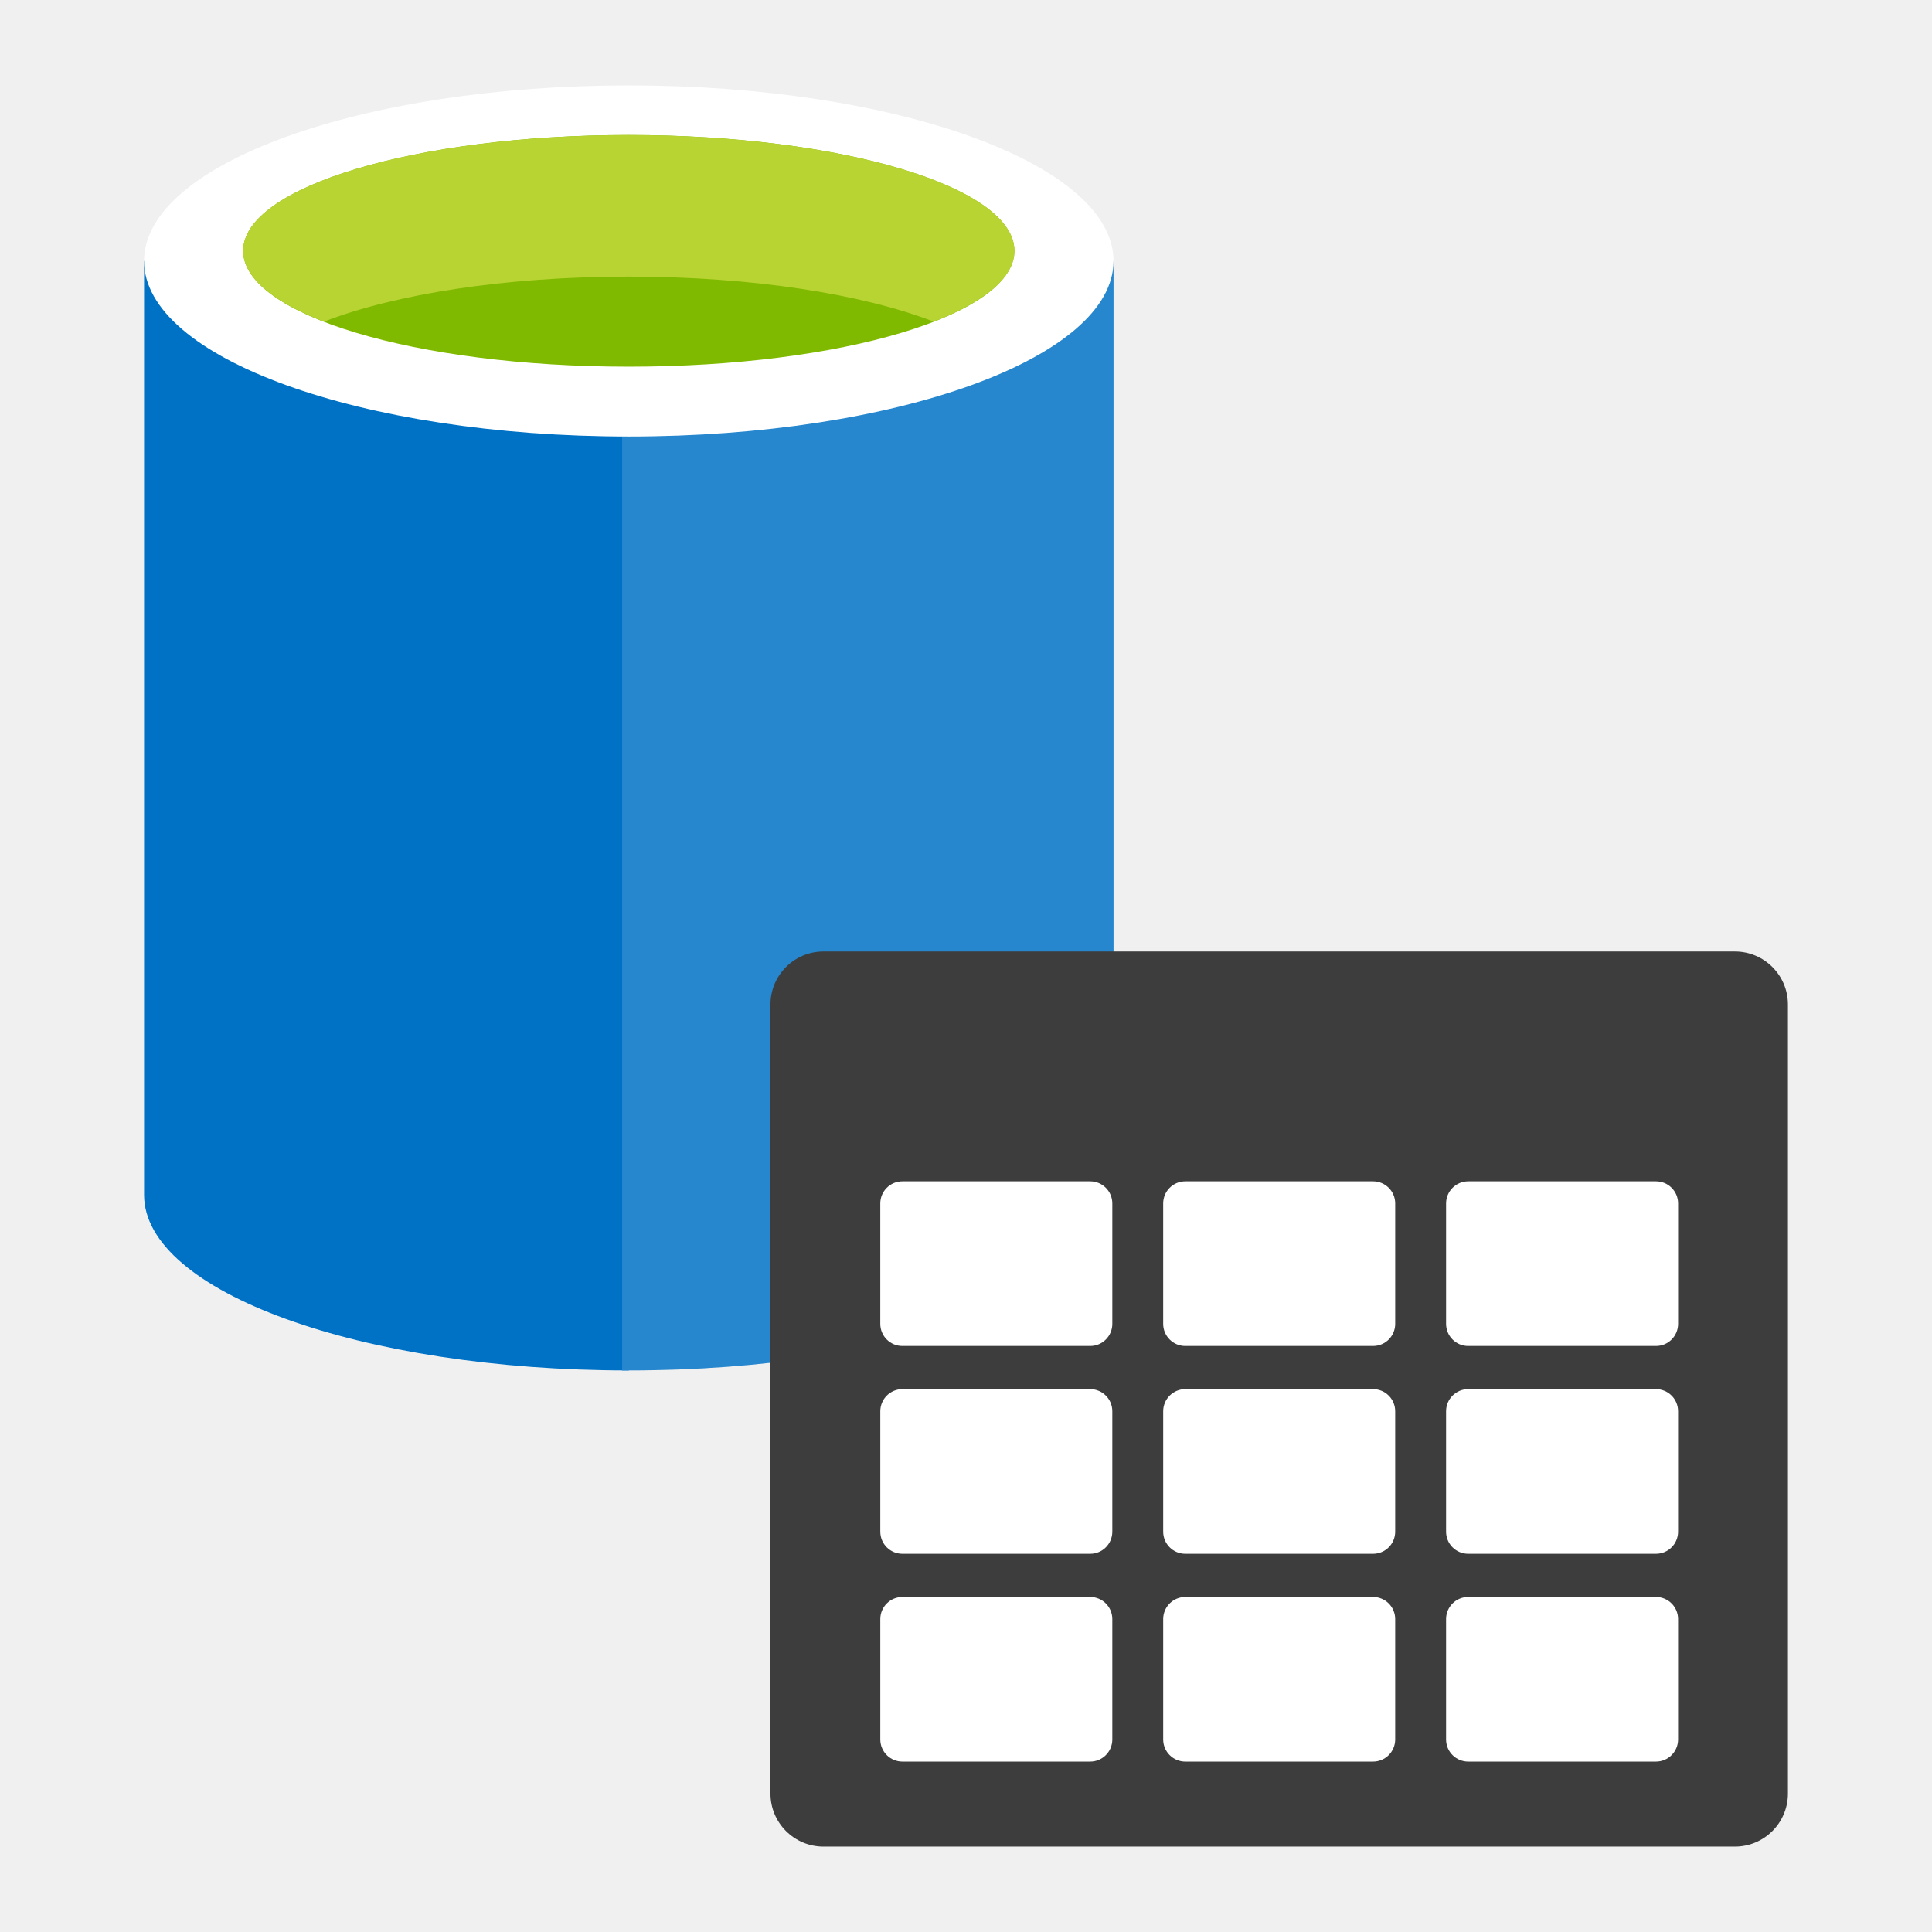
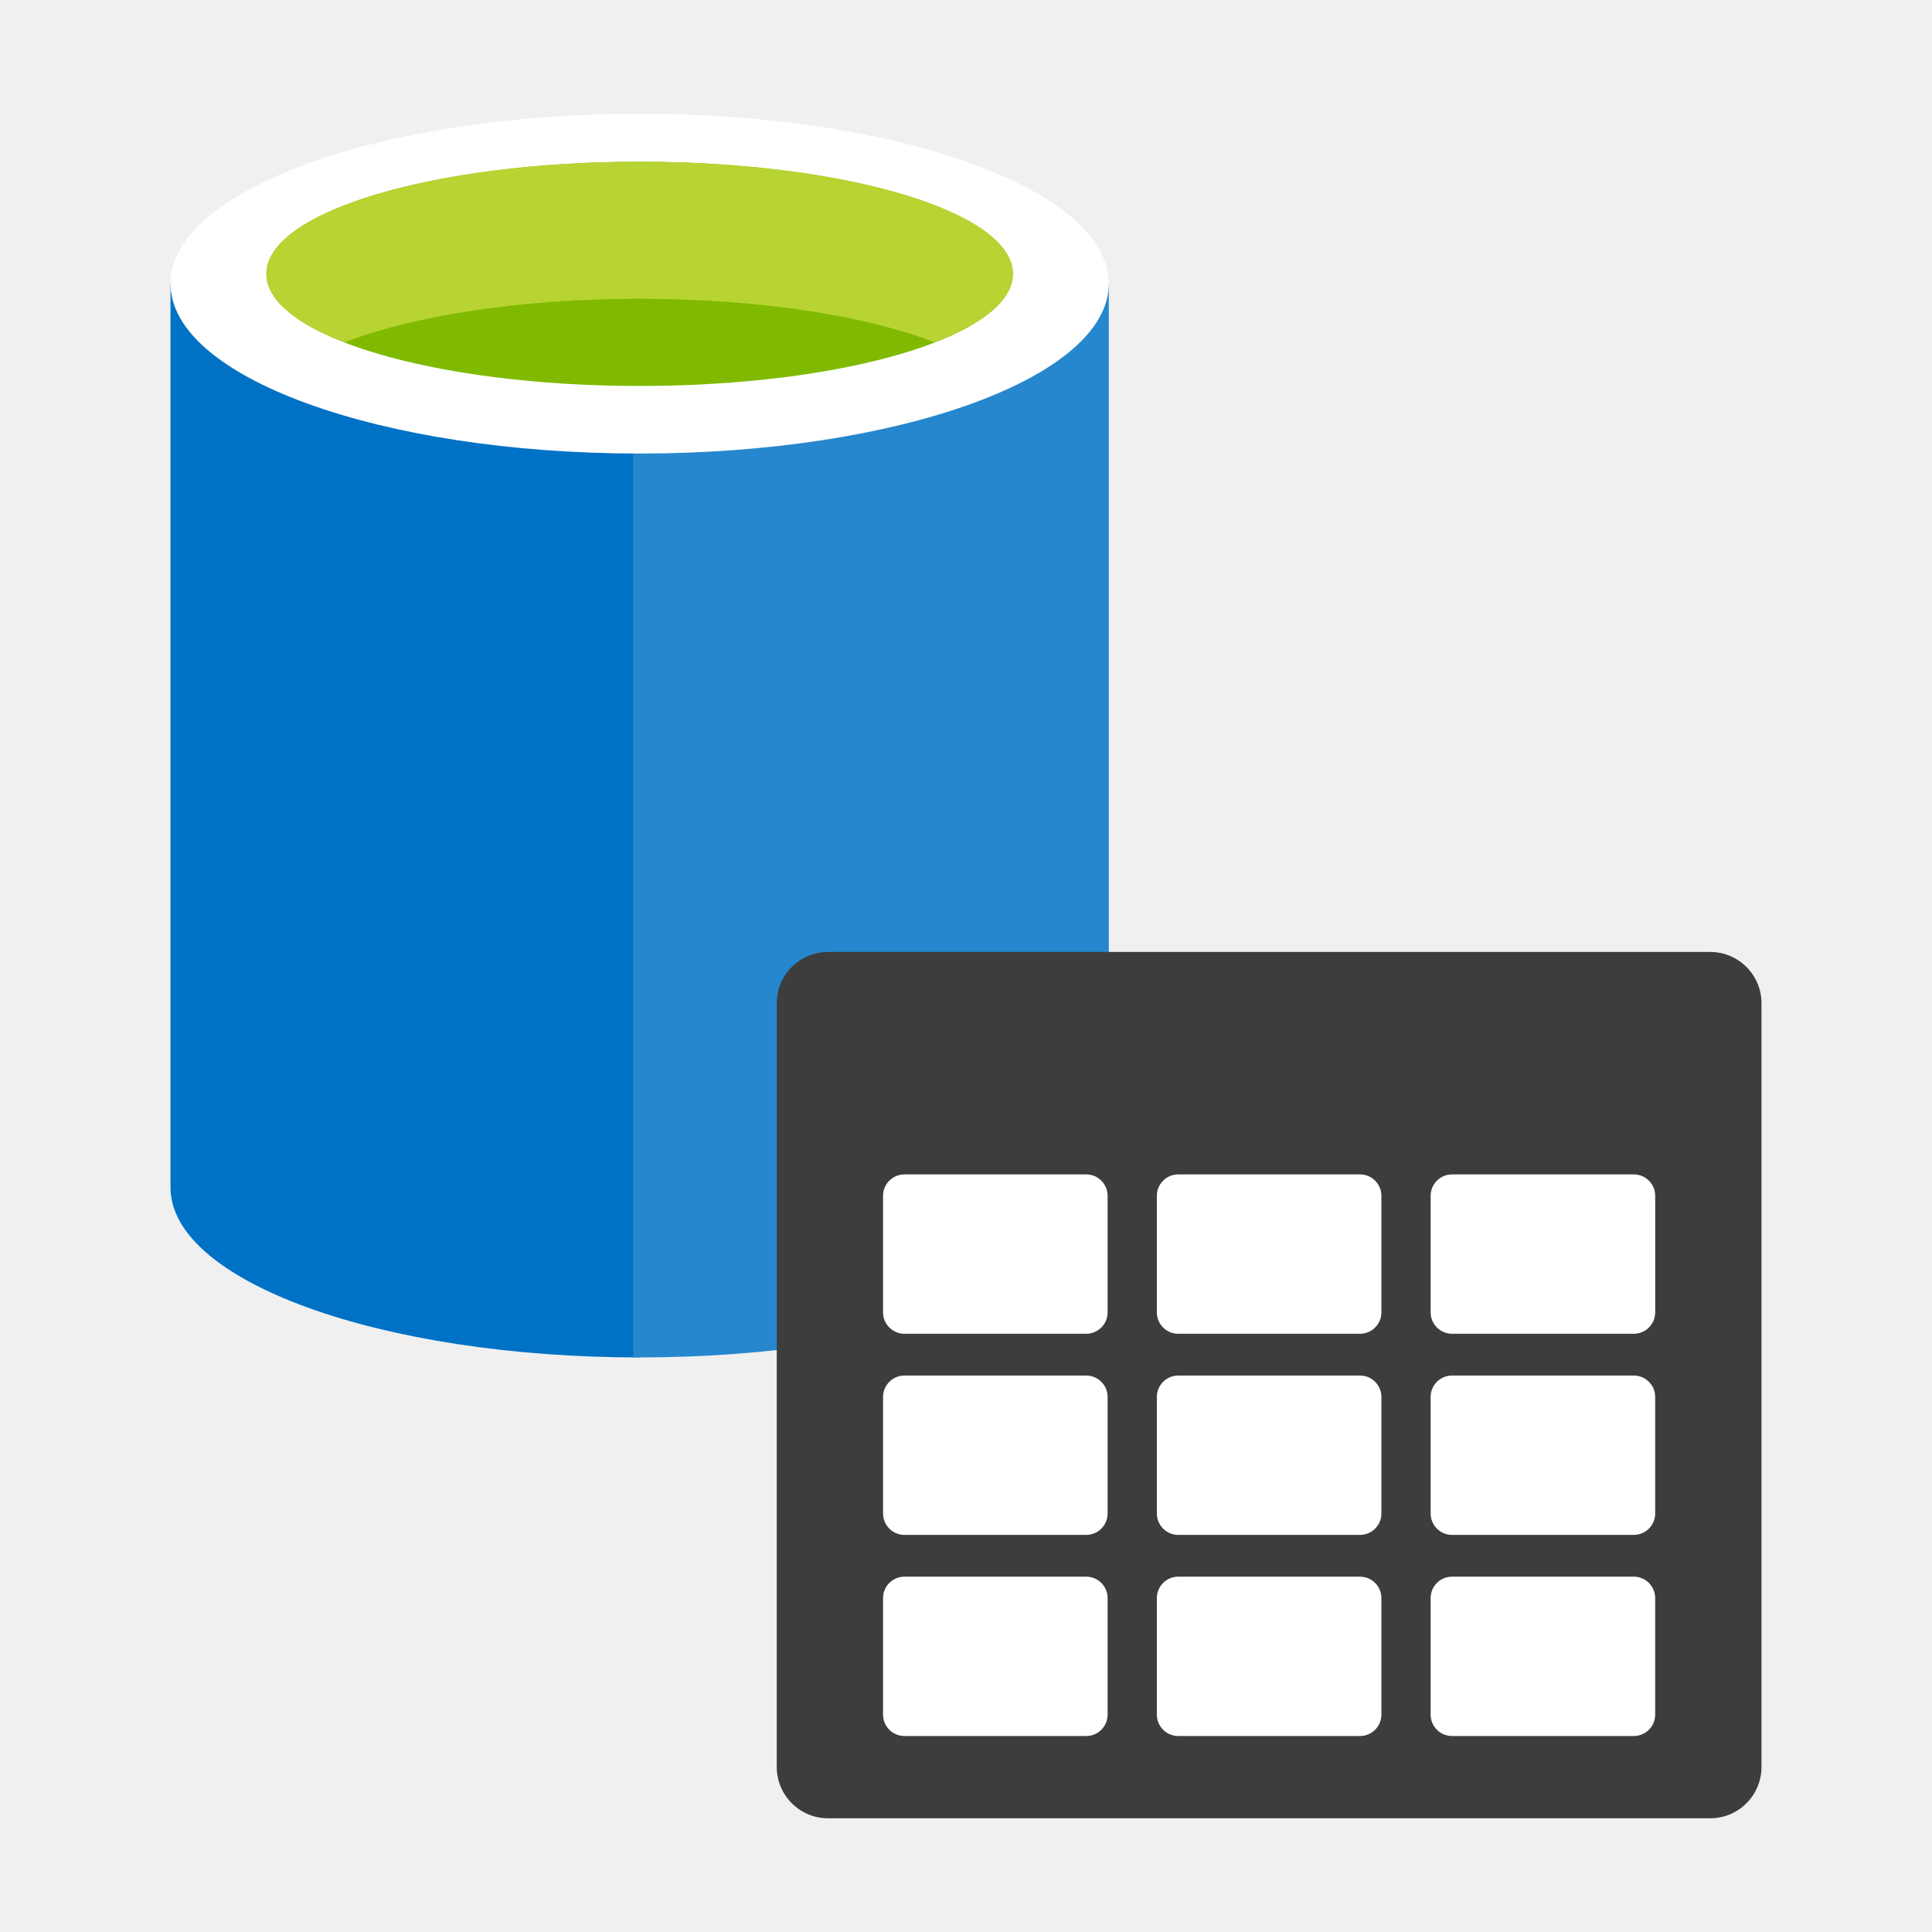
- <svg xmlns="http://www.w3.org/2000/svg" viewBox="0 0 256 256" id="svg5576" version="1.1">
+ <svg xmlns="http://www.w3.org/2000/svg" viewBox="0 0 64 64" id="svg5576" version="1.1" width="64" height="64">
  <defs id="defs5578" />
-   <g id="layer1" transform="translate(0,-796.3622)">
-     <g id="g6990" transform="matrix(1.199731,0,0,1.199731,-23.76176,-184.1062)">
-       <path id="path6870" d="m 35.718,846.062 0,103.146 c 0,10.708 23.971,19.392 53.537,19.392 l 0,-122.538 c 0,0 -53.537,0 -53.537,0 z" style="fill:#0072c6" />
-       <path id="path6872" d="m 88.52,968.596 0.734,0 c 29.566,0 53.537,-8.678 53.537,-19.389 l 0,-103.146 -54.271,0 0,122.535 z" style="fill:#0072c6" />
-       <path id="path6874" d="m 88.52,968.596 0.734,0 c 29.566,0 53.537,-8.678 53.537,-19.389 l 0,-103.146 -54.271,0 0,122.535 z" style="opacity:0.15;fill:#ffffff" />
-       <path id="path6876" d="m 142.791,846.062 c 0,10.708 -23.971,19.389 -53.537,19.389 -29.566,0 -53.537,-8.68 -53.537,-19.389 0,-10.708 23.971,-19.389 53.537,-19.389 29.566,0 53.537,8.68 53.537,19.389" style="fill:#ffffff" />
-       <path id="path6878" d="m 131.845,844.945 c 0,7.069 -19.069,12.794 -42.591,12.794 -23.522,0 -42.594,-5.724 -42.594,-12.794 0,-7.067 19.072,-12.794 42.594,-12.794 23.522,0 42.591,5.727 42.591,12.794" style="fill:#7fba00" />
-       <path id="path6880" d="m 122.922,852.763 c 5.576,-2.162 8.926,-4.87 8.926,-7.812 0,-7.069 -19.069,-12.796 -42.594,-12.796 -23.522,0 -42.591,5.727 -42.591,12.796 0,2.942 3.351,5.65 8.926,7.812 7.786,-3.022 19.954,-4.973 33.665,-4.973 13.713,0 25.876,1.951 33.668,4.973" style="fill:#b8d432" />
-     </g>
-     <g transform="matrix(1.199731,0,0,1.199731,-27.75401,-183.6339)" id="table" style="stroke-width:4;stroke-miterlimit:4;stroke-dasharray:none">
-       <rect style="fill:#3d3d3d;fill-opacity:1;stroke:none;stroke-width:4;stroke-miterlimit:4;stroke-dasharray:none;stroke-opacity:1" id="rect6905" width="112.375" height="98.862" x="108.228" y="921.934" rx="5.857" ry="5.857" />
-       <g style="fill:#ffffff;fill-opacity:1;stroke-width:1.175;stroke-miterlimit:4;stroke-dasharray:none" transform="matrix(3.403418,0,0,3.403418,-7.125749,798.852)" id="g6930">
-         <rect ry="0.718" rx="0.718" y="50.367" x="37.458" height="5.343" width="7.529" id="rect6907" style="fill:#ffffff;fill-opacity:1;stroke:none;stroke-width:1.175;stroke-miterlimit:4;stroke-dasharray:none;stroke-opacity:1" />
-         <rect ry="0.718" rx="0.718" y="50.367" x="46.638" height="5.343" width="7.529" id="rect6907-0" style="fill:#ffffff;fill-opacity:1;stroke:none;stroke-width:1.175;stroke-miterlimit:4;stroke-dasharray:none;stroke-opacity:1" />
-         <rect ry="0.718" rx="0.718" y="50.367" x="55.818" height="5.343" width="7.529" id="rect6907-3" style="fill:#ffffff;fill-opacity:1;stroke:none;stroke-width:1.175;stroke-miterlimit:4;stroke-dasharray:none;stroke-opacity:1" />
+   <g id="layer1" transform="translate(0,-988.3622)">
+     <g id="g4154" transform="translate(-3.035233,-1.46994)">
+       <g transform="matrix(0.2902866,0,0,0.2902866,-1.685002,753.6274)" id="g6990">
+         <path style="fill:#0072c6" d="m 35.718,846.062 0,103.146 c 0,10.708 23.971,19.392 53.537,19.392 l 0,-122.538 c 0,0 -53.537,0 -53.537,0 z" id="path6870" />
+         <path style="fill:#0072c6" d="m 88.52,968.596 0.734,0 c 29.566,0 53.537,-8.678 53.537,-19.389 l 0,-103.146 -54.271,0 0,122.535 z" id="path6872" />
+         <path style="opacity:0.15;fill:#ffffff" d="m 88.52,968.596 0.734,0 c 29.566,0 53.537,-8.678 53.537,-19.389 l 0,-103.146 -54.271,0 0,122.535 z" id="path6874" />
+         <path style="fill:#ffffff" d="m 142.791,846.062 c 0,10.708 -23.971,19.389 -53.537,19.389 -29.566,0 -53.537,-8.68 -53.537,-19.389 0,-10.708 23.971,-19.389 53.537,-19.389 29.566,0 53.537,8.68 53.537,19.389" id="path6876" />
+         <path style="fill:#7fba00" d="m 131.845,844.945 c 0,7.069 -19.069,12.794 -42.591,12.794 -23.522,0 -42.594,-5.724 -42.594,-12.794 0,-7.067 19.072,-12.794 42.594,-12.794 23.522,0 42.591,5.727 42.591,12.794" id="path6878" />
+         <path style="fill:#b8d432" d="m 122.922,852.763 c 5.576,-2.162 8.926,-4.87 8.926,-7.812 0,-7.069 -19.069,-12.796 -42.594,-12.796 -23.522,0 -42.591,5.727 -42.591,12.796 0,2.942 3.351,5.65 8.926,7.812 7.786,-3.022 19.954,-4.973 33.665,-4.973 13.713,0 25.876,1.951 33.668,4.973" id="path6880" />
      </g>
-       <g style="fill:#ffffff;fill-opacity:1;stroke-width:1.175;stroke-miterlimit:4;stroke-dasharray:none" transform="matrix(3.403418,0,0,3.403418,-7.125749,821.8042)" id="g6930-2">
-         <rect ry="0.718" rx="0.718" y="50.367" x="37.458" height="5.343" width="7.529" id="rect6907-4" style="fill:#ffffff;fill-opacity:1;stroke:none;stroke-width:1.175;stroke-miterlimit:4;stroke-dasharray:none;stroke-opacity:1" />
-         <rect ry="0.718" rx="0.718" y="50.367" x="46.638" height="5.343" width="7.529" id="rect6907-0-6" style="fill:#ffffff;fill-opacity:1;stroke:none;stroke-width:1.175;stroke-miterlimit:4;stroke-dasharray:none;stroke-opacity:1" />
-         <rect ry="0.718" rx="0.718" y="50.367" x="55.818" height="5.343" width="7.529" id="rect6907-3-1" style="fill:#ffffff;fill-opacity:1;stroke:none;stroke-width:1.175;stroke-miterlimit:4;stroke-dasharray:none;stroke-opacity:1" />
+       <g style="stroke-width:4;stroke-miterlimit:4;stroke-dasharray:none" id="table" transform="matrix(0.2902866,0,0,0.2902866,-2.650968,753.7417)">
+         <rect ry="5.857" rx="5.857" y="921.934" x="108.228" height="98.862" width="112.375" id="rect6905" style="fill:#3d3d3d;fill-opacity:1;stroke:none;stroke-width:4;stroke-miterlimit:4;stroke-dasharray:none;stroke-opacity:1" />
+         <g id="g6930" transform="matrix(3.403418,0,0,3.403418,-7.125749,798.852)" style="fill:#ffffff;fill-opacity:1;stroke-width:1.175;stroke-miterlimit:4;stroke-dasharray:none">
+           <rect style="fill:#ffffff;fill-opacity:1;stroke:none;stroke-width:1.175;stroke-miterlimit:4;stroke-dasharray:none;stroke-opacity:1" id="rect6907" width="7.529" height="5.343" x="37.458" y="50.367" rx="0.718" ry="0.718" />
+           <rect style="fill:#ffffff;fill-opacity:1;stroke:none;stroke-width:1.175;stroke-miterlimit:4;stroke-dasharray:none;stroke-opacity:1" id="rect6907-0" width="7.529" height="5.343" x="46.638" y="50.367" rx="0.718" ry="0.718" />
+           <rect style="fill:#ffffff;fill-opacity:1;stroke:none;stroke-width:1.175;stroke-miterlimit:4;stroke-dasharray:none;stroke-opacity:1" id="rect6907-3" width="7.529" height="5.343" x="55.818" y="50.367" rx="0.718" ry="0.718" />
+         </g>
+         <g id="g6930-2" transform="matrix(3.403418,0,0,3.403418,-7.125749,821.8042)" style="fill:#ffffff;fill-opacity:1;stroke-width:1.175;stroke-miterlimit:4;stroke-dasharray:none">
+           <rect style="fill:#ffffff;fill-opacity:1;stroke:none;stroke-width:1.175;stroke-miterlimit:4;stroke-dasharray:none;stroke-opacity:1" id="rect6907-4" width="7.529" height="5.343" x="37.458" y="50.367" rx="0.718" ry="0.718" />
+           <rect style="fill:#ffffff;fill-opacity:1;stroke:none;stroke-width:1.175;stroke-miterlimit:4;stroke-dasharray:none;stroke-opacity:1" id="rect6907-0-6" width="7.529" height="5.343" x="46.638" y="50.367" rx="0.718" ry="0.718" />
+           <rect style="fill:#ffffff;fill-opacity:1;stroke:none;stroke-width:1.175;stroke-miterlimit:4;stroke-dasharray:none;stroke-opacity:1" id="rect6907-3-1" width="7.529" height="5.343" x="55.818" y="50.367" rx="0.718" ry="0.718" />
+         </g>
+         <rect ry="2.443" rx="2.443" y="947.319" x="120.358" height="18.186" width="25.626" id="rect6907-9" style="fill:#ffffff;fill-opacity:1;stroke:none;stroke-width:4;stroke-miterlimit:4;stroke-dasharray:none;stroke-opacity:1" />
+         <rect ry="2.443" rx="2.443" y="947.319" x="151.602" height="18.186" width="25.626" id="rect6907-0-7" style="fill:#ffffff;fill-opacity:1;stroke:none;stroke-width:4;stroke-miterlimit:4;stroke-dasharray:none;stroke-opacity:1" />
+         <rect ry="2.443" rx="2.443" y="947.319" x="182.847" height="18.186" width="25.626" id="rect6907-3-12" style="fill:#ffffff;fill-opacity:1;stroke:none;stroke-width:4;stroke-miterlimit:4;stroke-dasharray:none;stroke-opacity:1" />
      </g>
-       <rect style="fill:#ffffff;fill-opacity:1;stroke:none;stroke-width:4;stroke-miterlimit:4;stroke-dasharray:none;stroke-opacity:1" id="rect6907-9" width="25.626" height="18.186" x="120.358" y="947.319" rx="2.443" ry="2.443" />
-       <rect style="fill:#ffffff;fill-opacity:1;stroke:none;stroke-width:4;stroke-miterlimit:4;stroke-dasharray:none;stroke-opacity:1" id="rect6907-0-7" width="25.626" height="18.186" x="151.602" y="947.319" rx="2.443" ry="2.443" />
-       <rect style="fill:#ffffff;fill-opacity:1;stroke:none;stroke-width:4;stroke-miterlimit:4;stroke-dasharray:none;stroke-opacity:1" id="rect6907-3-12" width="25.626" height="18.186" x="182.847" y="947.319" rx="2.443" ry="2.443" />
    </g>
  </g>
</svg>
